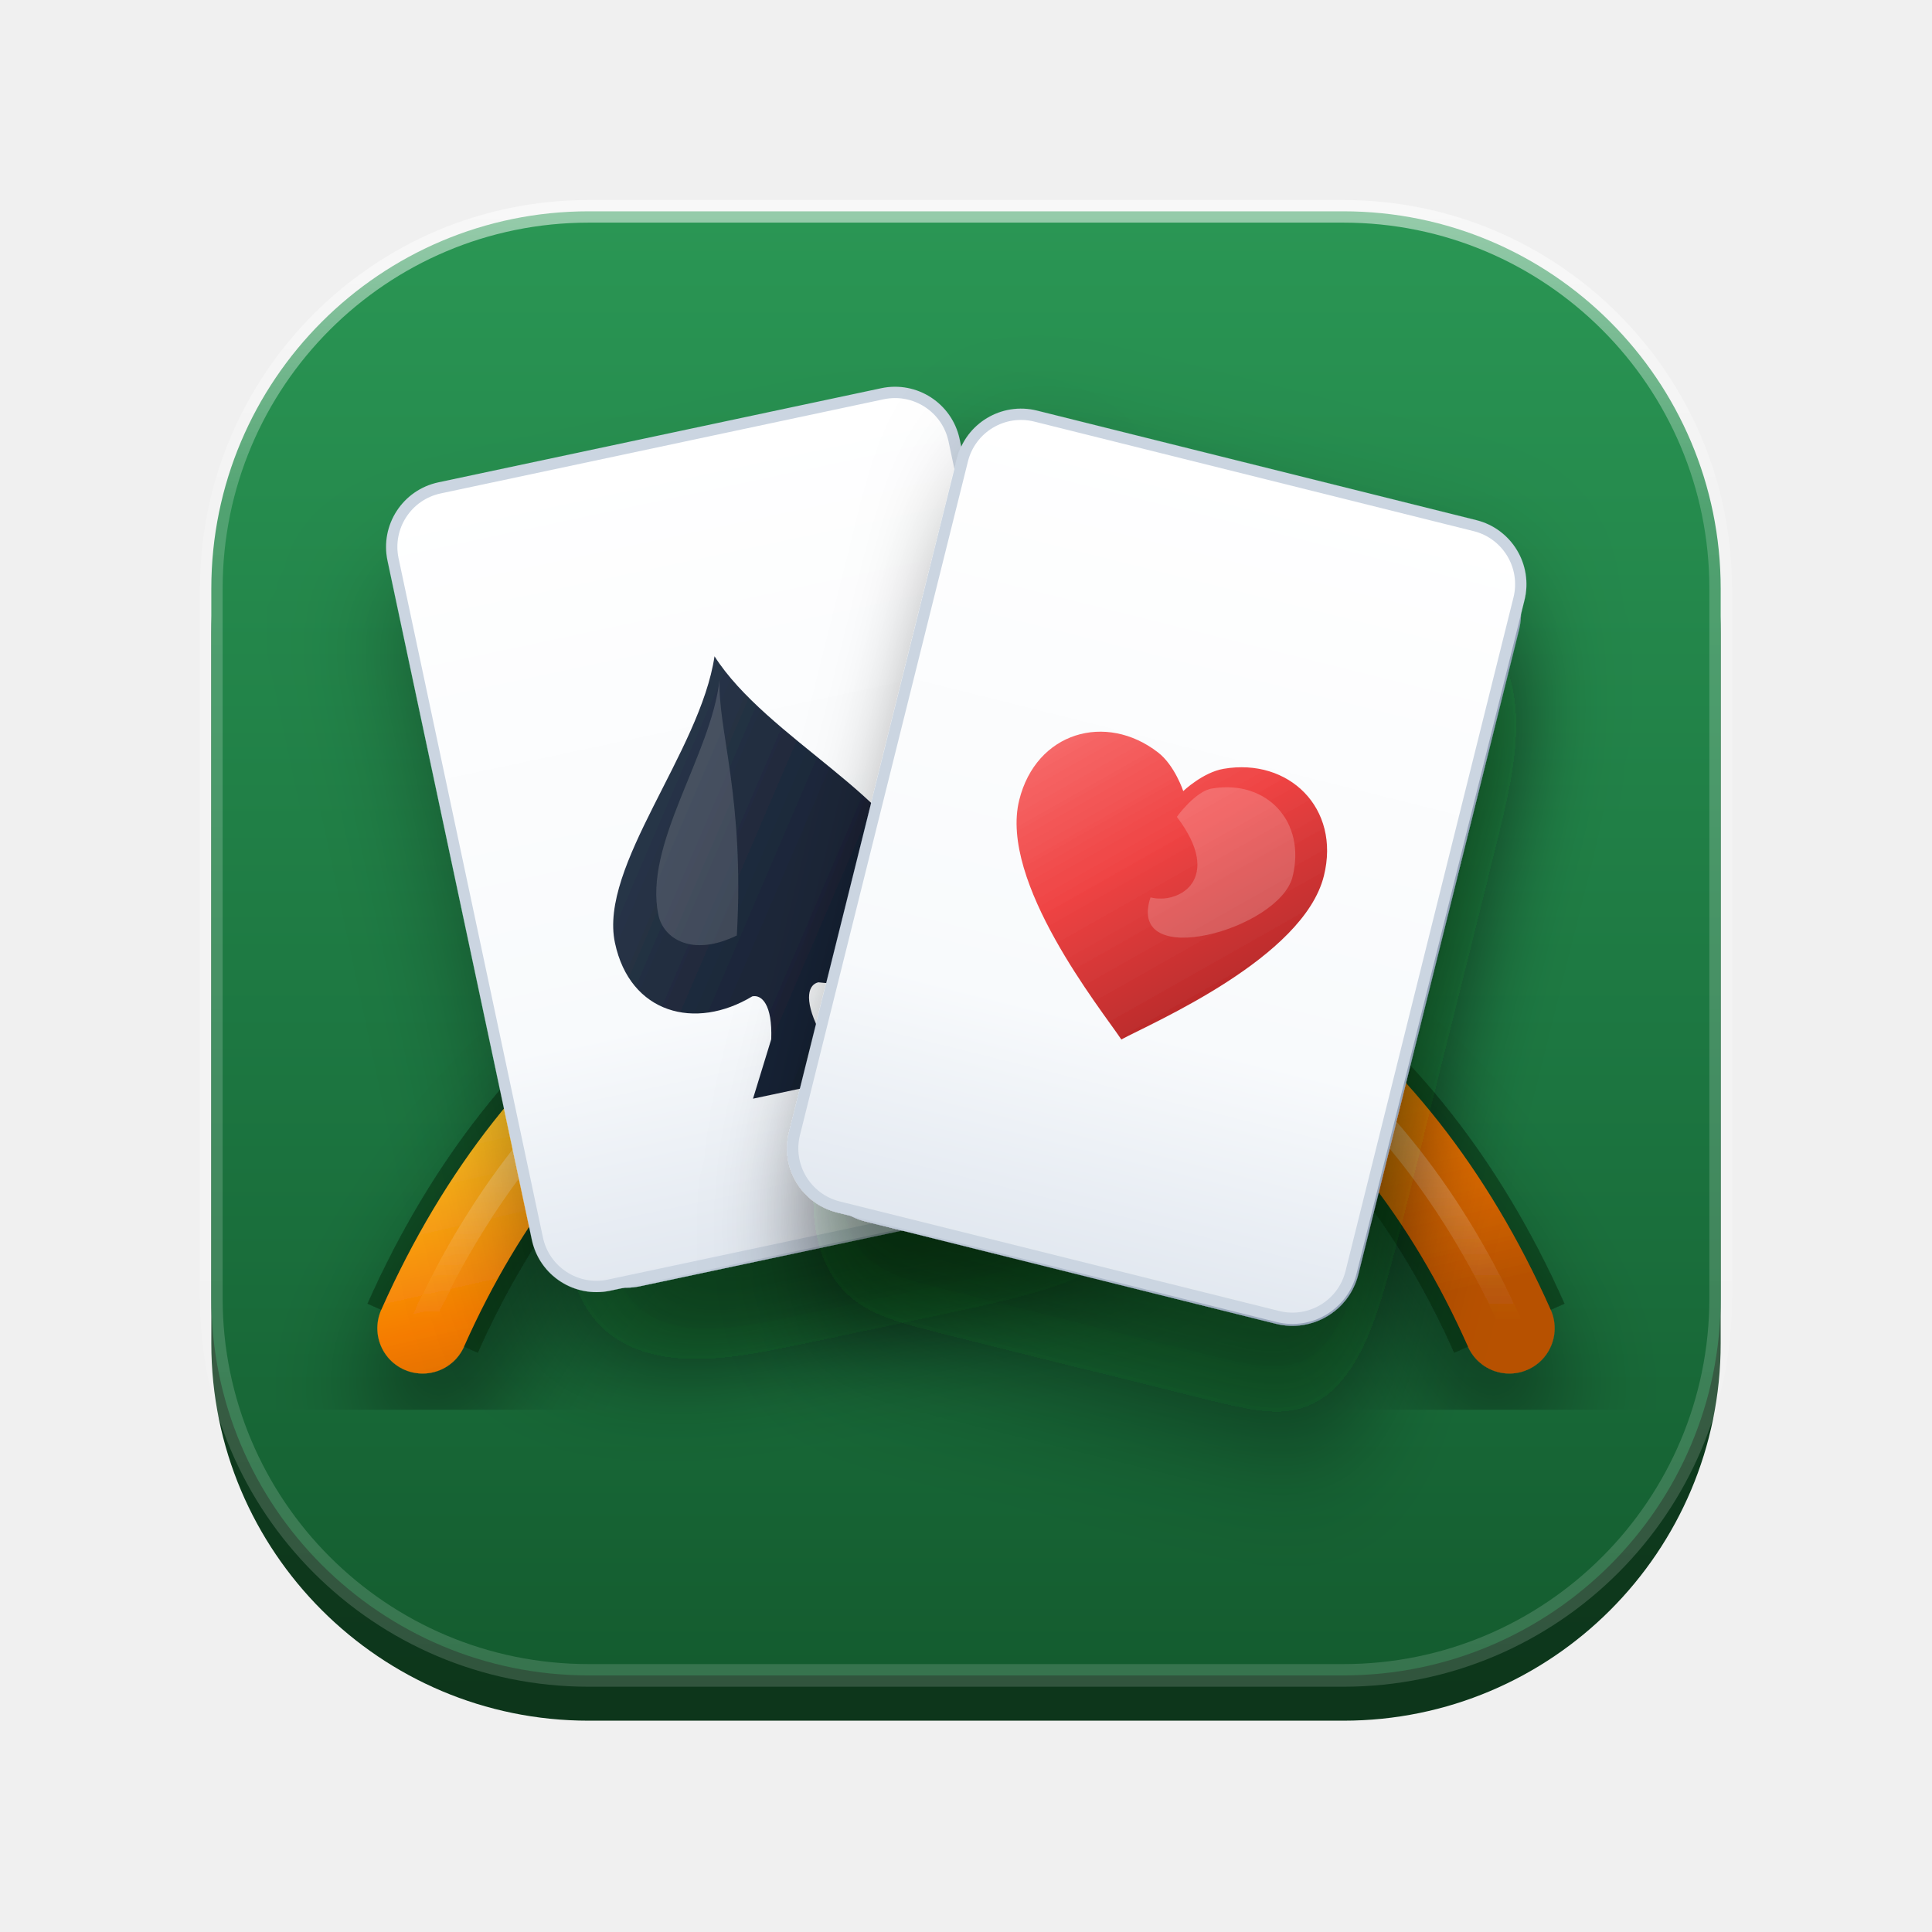
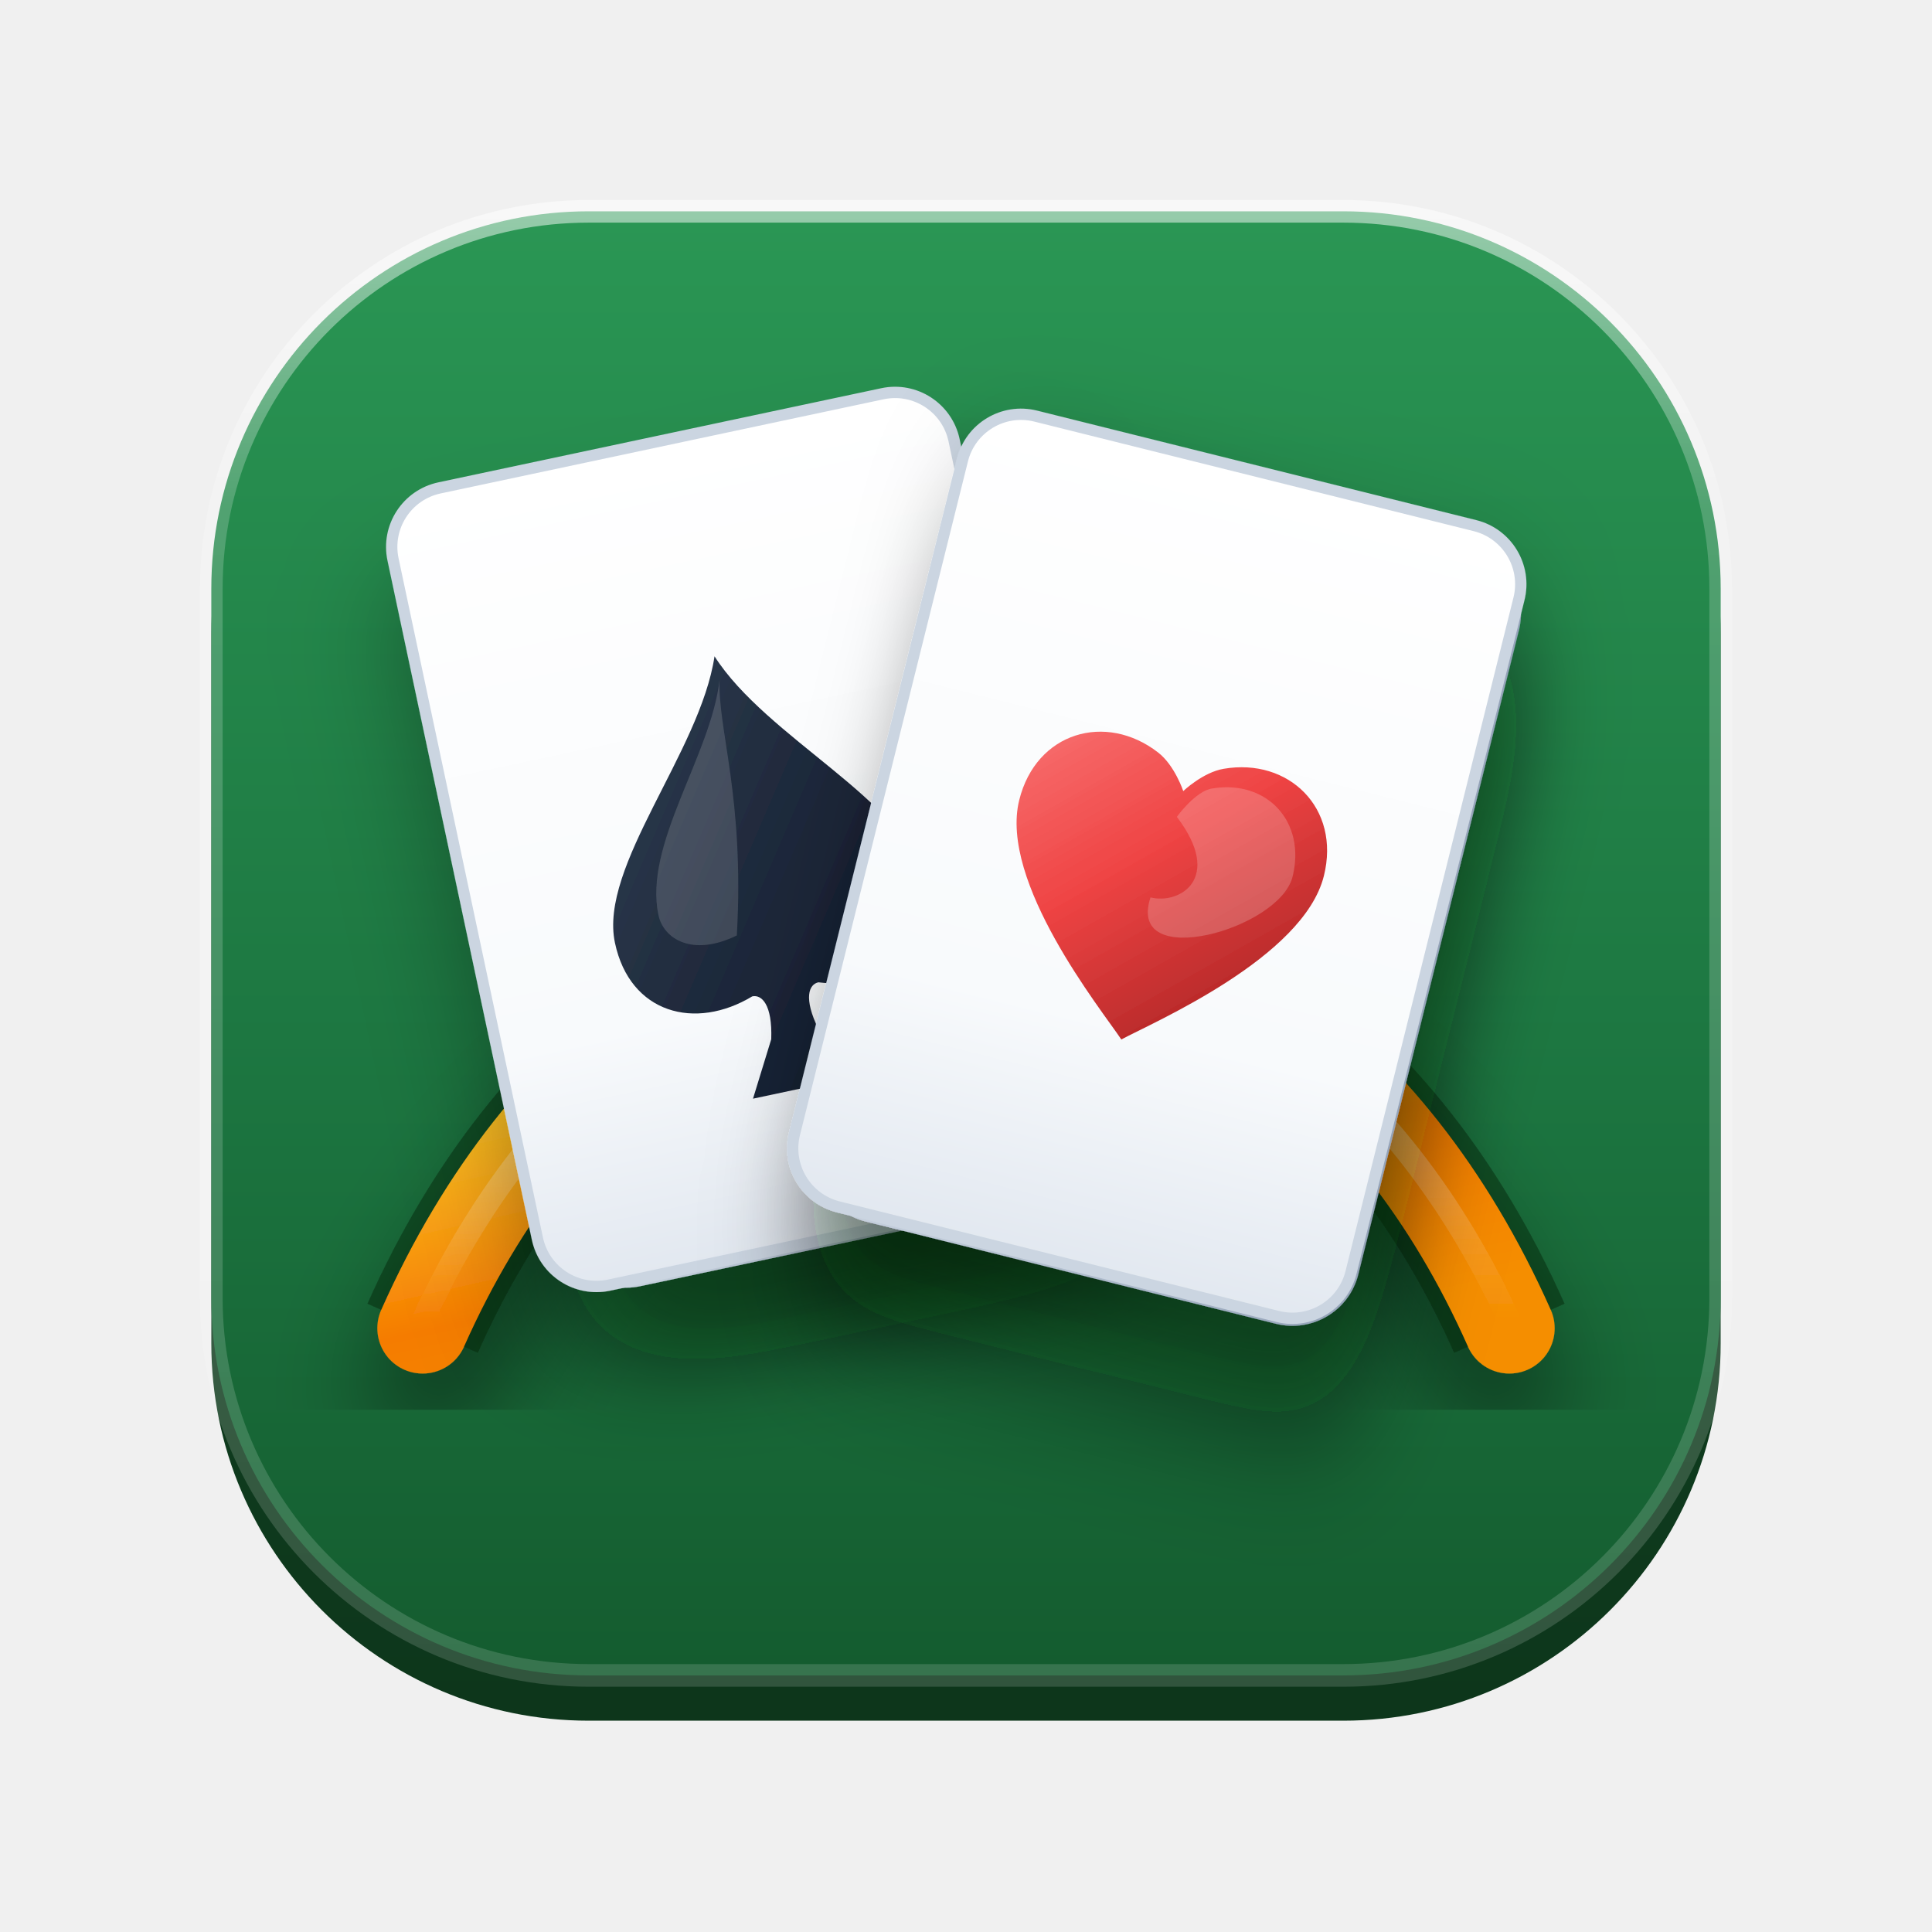
<svg xmlns="http://www.w3.org/2000/svg" width="128" height="128" viewBox="0 0 128 128" version="1.1">
  <defs>
    <linearGradient id="tileSurface" x1="0%" y1="0%" x2="0%" y2="100%">
      <stop offset="0%" stop-color="#2a9654" />
      <stop offset="60%" stop-color="#1c7540" />
      <stop offset="100%" stop-color="#145c2f" />
    </linearGradient>
    <linearGradient id="tileBevel" x1="0%" y1="0%" x2="0%" y2="100%">
      <stop offset="0%" stop-color="#154d28" />
      <stop offset="100%" stop-color="#0d361b" />
    </linearGradient>
    <linearGradient id="topHighlightRim" x1="0%" y1="0%" x2="0%" y2="100%">
      <stop offset="0%" stop-color="#ffffff" stop-opacity="0.5" />
      <stop offset="20%" stop-color="#ffffff" stop-opacity="0.2" />
      <stop offset="100%" stop-color="#ffffff" stop-opacity="0.15" />
    </linearGradient>
    <linearGradient id="gold3D" x1="20%" y1="0%" x2="80%" y2="100%">
      <stop offset="0%" stop-color="#fff3b0" />
      <stop offset="25%" stop-color="#ffca28" />
      <stop offset="65%" stop-color="#f57c00" />
-       <stop offset="100%" stop-color="#b75100" />
+       <stop offset="100%" stop-color="#f58e00" />
    </linearGradient>
    <linearGradient id="goldSpecular" x1="0%" y1="0%" x2="0%" y2="100%">
      <stop offset="0%" stop-color="#ffffff" stop-opacity="0.6" />
      <stop offset="100%" stop-color="#ffffff" stop-opacity="0.0" />
    </linearGradient>
    <linearGradient id="cardFront" x1="0%" y1="0%" x2="0%" y2="100%">
      <stop offset="0%" stop-color="#ffffff" />
      <stop offset="70%" stop-color="#f8fafc" />
      <stop offset="100%" stop-color="#e2e8f0" />
    </linearGradient>
    <linearGradient id="cardThickness" x1="0%" y1="0%" x2="100%" y2="0%">
      <stop offset="0%" stop-color="#cbd5e1" />
      <stop offset="100%" stop-color="#94a3b8" />
    </linearGradient>
    <linearGradient id="spadeGrad" x1="0%" y1="0%" x2="100%" y2="100%">
      <stop offset="0%" stop-color="#334155" />
      <stop offset="50%" stop-color="#1e293b" />
      <stop offset="100%" stop-color="#0f172a" />
    </linearGradient>
    <linearGradient id="heartGrad" x1="0%" y1="0%" x2="100%" y2="100%">
      <stop offset="0%" stop-color="#f87171" />
      <stop offset="40%" stop-color="#ef4444" />
      <stop offset="100%" stop-color="#991b1b" />
    </linearGradient>
    <filter id="cardShadow3D" x="-30%" y="-30%" width="160%" height="160%">
      <feDropShadow dx="2" dy="6" stdDeviation="4" flood-color="#031207" flood-opacity="0.55" />
    </filter>
    <filter id="archShadow3D" x="-20%" y="-20%" width="140%" height="140%">
      <feDropShadow dx="0" dy="5" stdDeviation="3.5" flood-color="#000000" flood-opacity="0.5" />
    </filter>
    <g id="spade3D">
      <path d="M 0,-16 C -2.8,-8.5 -13,-1 -13,5.5 C -13,11.5 -8,14 -2.8,12.2 C -2,12.2 -1.3,13.2 -2,16 L -4.5,20.5 L 4.5,20.5 L 2,16 C 1.3,13.2 2,12.2 2.8,12.2 C 8,14 13,11.5 13,5.5 C 13,-1 2.8,-8.5 0,-16 Z" fill="url(#spadeGrad)" />
      <path d="M 0,-14 C -2,-8 -9,-2 -9,4 C -9,6 -7,8 -3,7 C 0,-4 -1,-10 0,-14 Z" fill="#ffffff" opacity="0.15" />
    </g>
    <g id="heart3D">
      <path d="M 0,14 C -2.2,12 -13,3.8 -13,-3.2 C -13,-9 -7.8,-12 -2.8,-9.8 C -1.2,-9.1 0,-7.2 0,-7.2 C 0,-7.2 1.2,-9.1 2.8,-9.8 C 7.8,-12 13,-9 13,-3.2 C 13,3.8 2.2,12 0,14 Z" fill="url(#heartGrad)" />
      <path d="M 0,-5 C 0,-5 1,-7.5 2.3,-8 C 6.5,-9.8 10.5,-7.2 10.5,-2.5 C 10.5,2 -1,8.5 -0.5,2 C 2,2 5,-1 0,-5 Z" fill="#ffffff" opacity="0.2" />
    </g>
    <clipPath id="tileClip">
      <rect x="14" y="14" width="100" height="100" rx="25" ry="25" />
    </clipPath>
  </defs>
  <g>
    <rect x="14" y="17" width="100" height="97" rx="25" ry="25" fill="url(#tileBevel)" />
    <rect x="14" y="14" width="100" height="97" rx="25" ry="25" fill="url(#tileSurface)" />
    <rect x="14" y="14" width="100" height="97" rx="25" ry="25" fill="none" stroke="url(#topHighlightRim)" stroke-width="1.5" />
  </g>
  <g clip-path="url(#tileClip)">
    <g filter="url(#archShadow3D)">
      <path d="M 28 88 C 44 52, 84 52, 100 88" fill="none" stroke="#04150a" stroke-width="8" opacity="0.4" />
      <path d="M 28 88 C 44 52, 84 52, 100 88" fill="none" stroke="url(#gold3D)" stroke-width="6" stroke-linecap="round" />
      <path d="M 28 87.5 C 44 52.5, 84 52.5, 100 87.5" fill="none" stroke="url(#goldSpecular)" stroke-width="1.5" stroke-linecap="round" />
      <path d="M 28 88 L 100 88" stroke="url(#gold3D)" stroke-width="3.5" stroke-linecap="round" />
    </g>
    <g transform="translate(50, 56) rotate(-12)" filter="url(#cardShadow3D)">
      <rect x="-18" y="-26" width="37" height="53" rx="4.5" fill="url(#cardThickness)" />
      <rect x="-19.5" y="-27.5" width="38" height="54" rx="4" fill="url(#cardFront)" stroke="#cbd5e1" stroke-width="0.75" />
      <use href="#spade3D" transform="scale(0.8)" />
    </g>
    <g transform="translate(77, 58) rotate(14)" filter="url(#cardShadow3D)">
      <rect x="-18" y="-26" width="37" height="53" rx="4.5" fill="url(#cardThickness)" />
      <rect x="-19.5" y="-27.5" width="38" height="54" rx="4" fill="url(#cardFront)" stroke="#cbd5e1" stroke-width="0.75" />
      <use href="#heart3D" transform="scale(0.8)" />
    </g>
  </g>
</svg>
